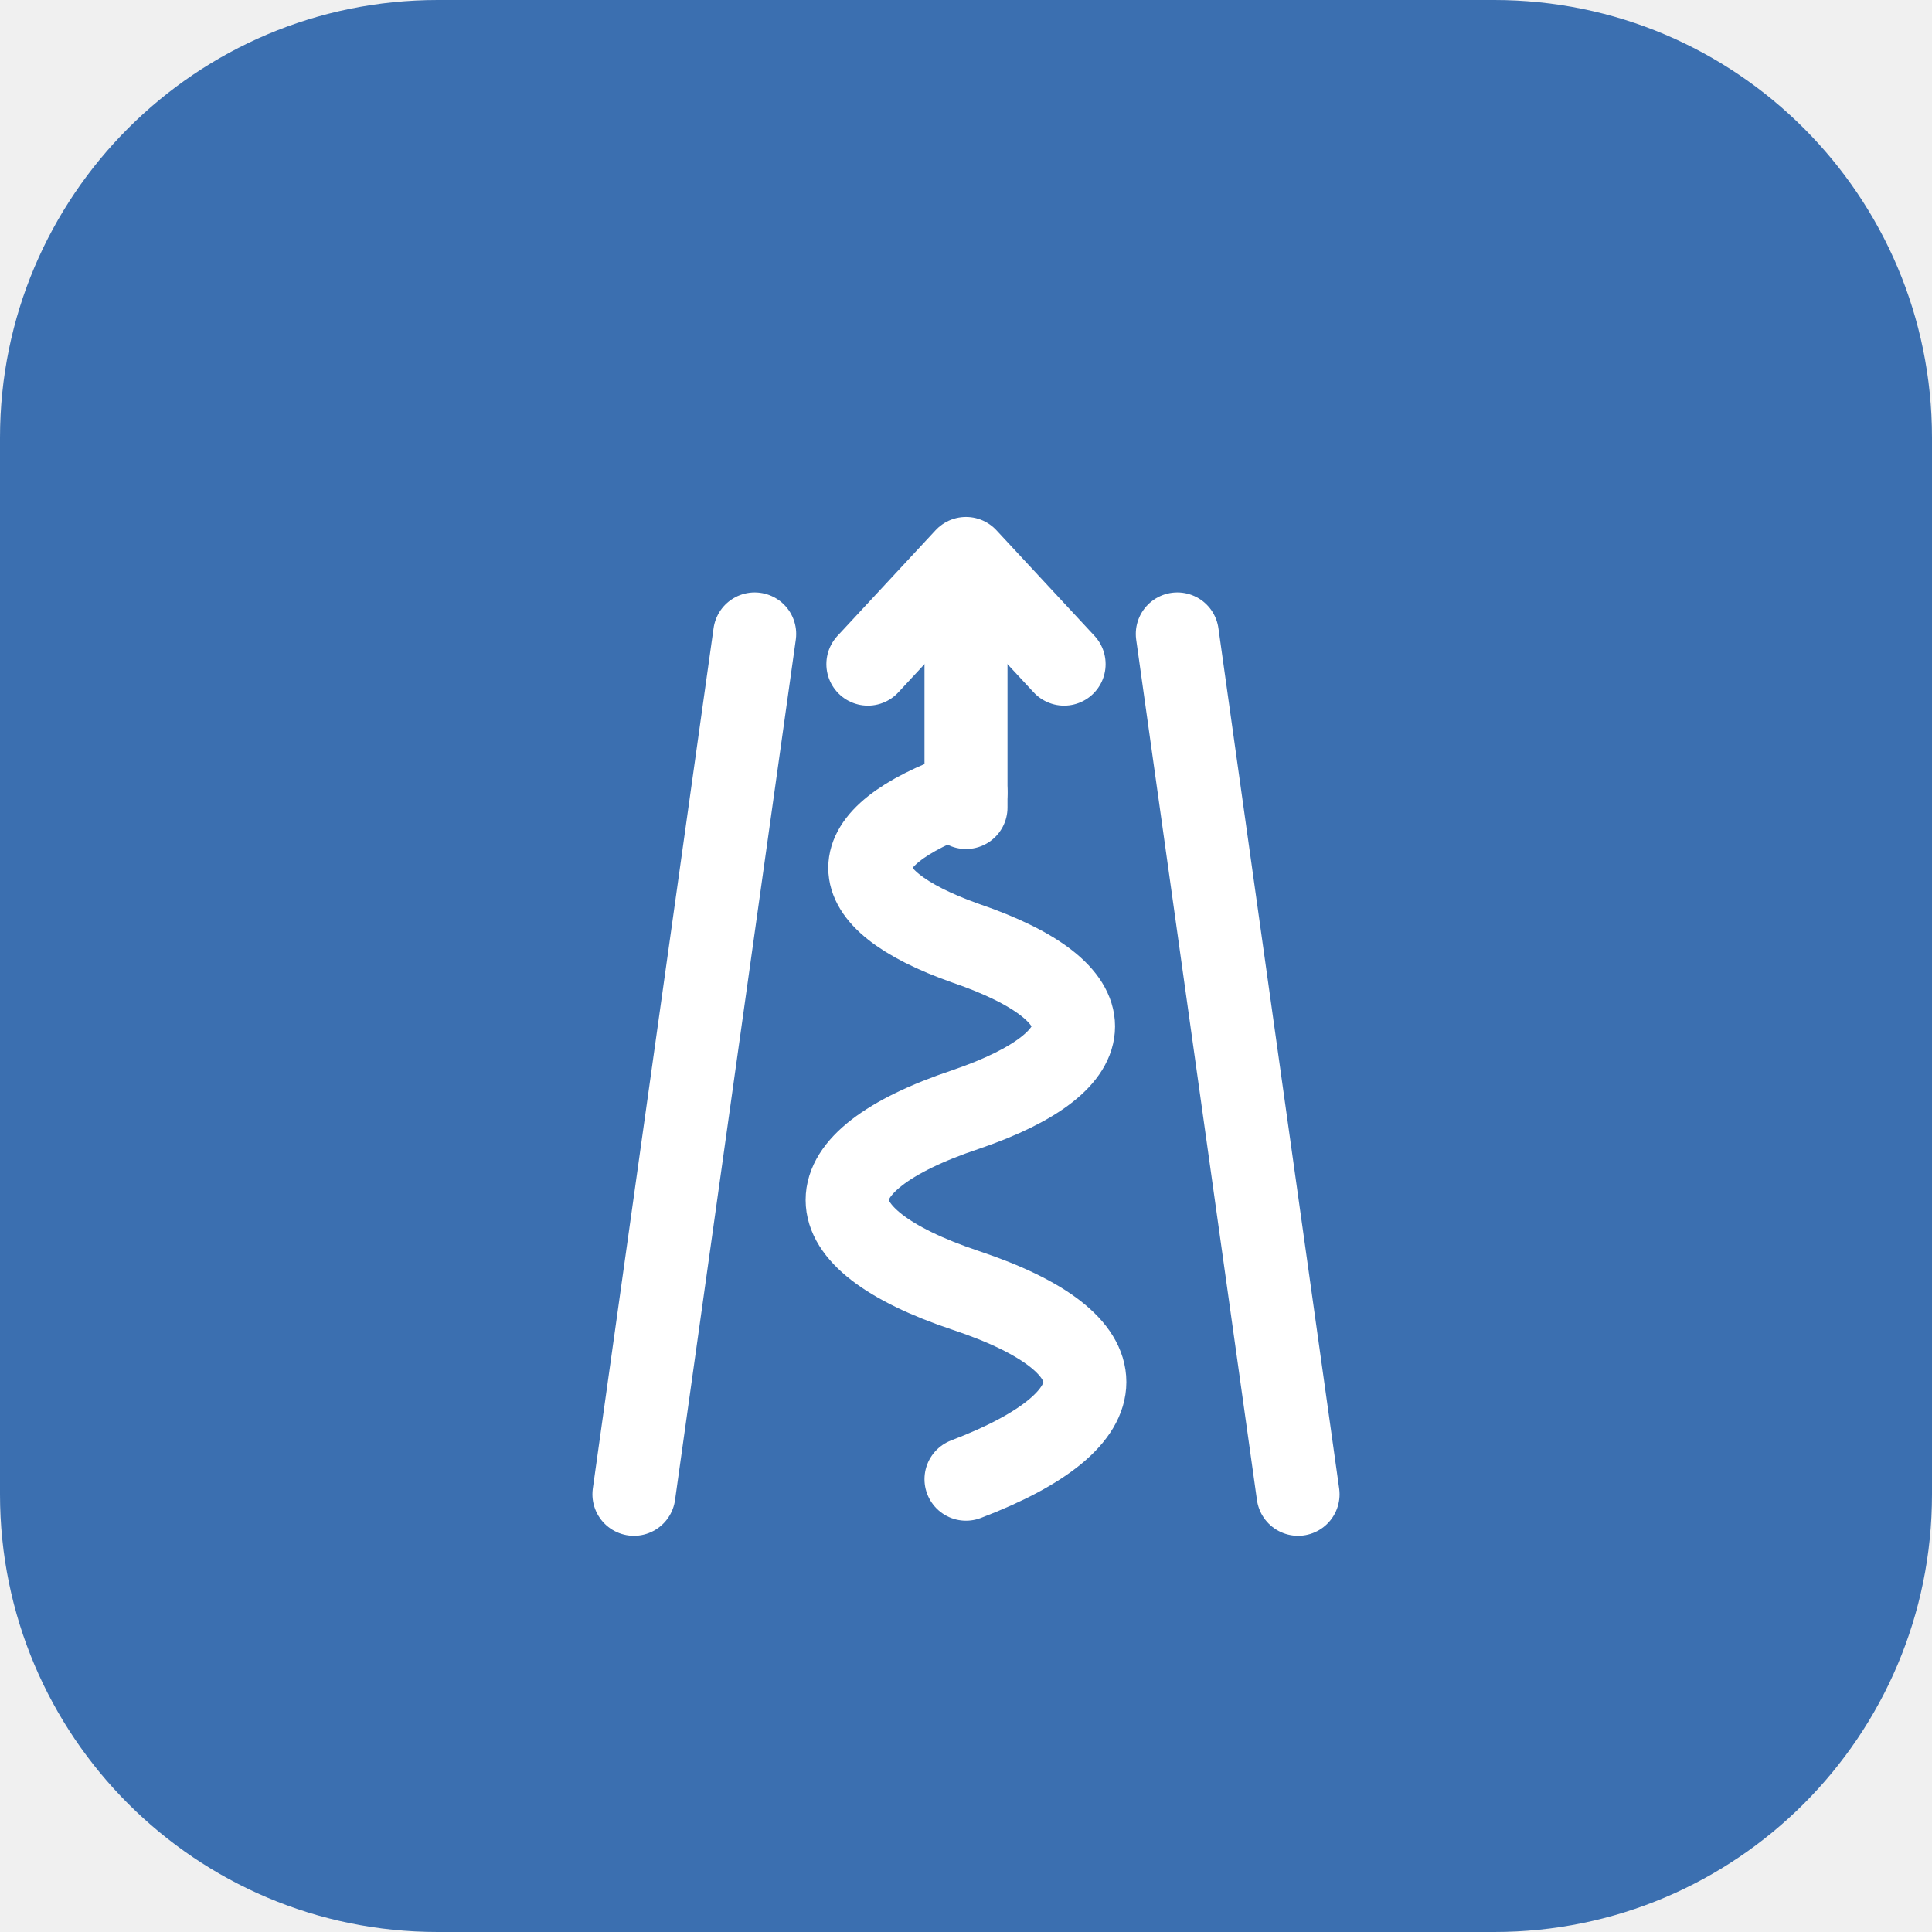
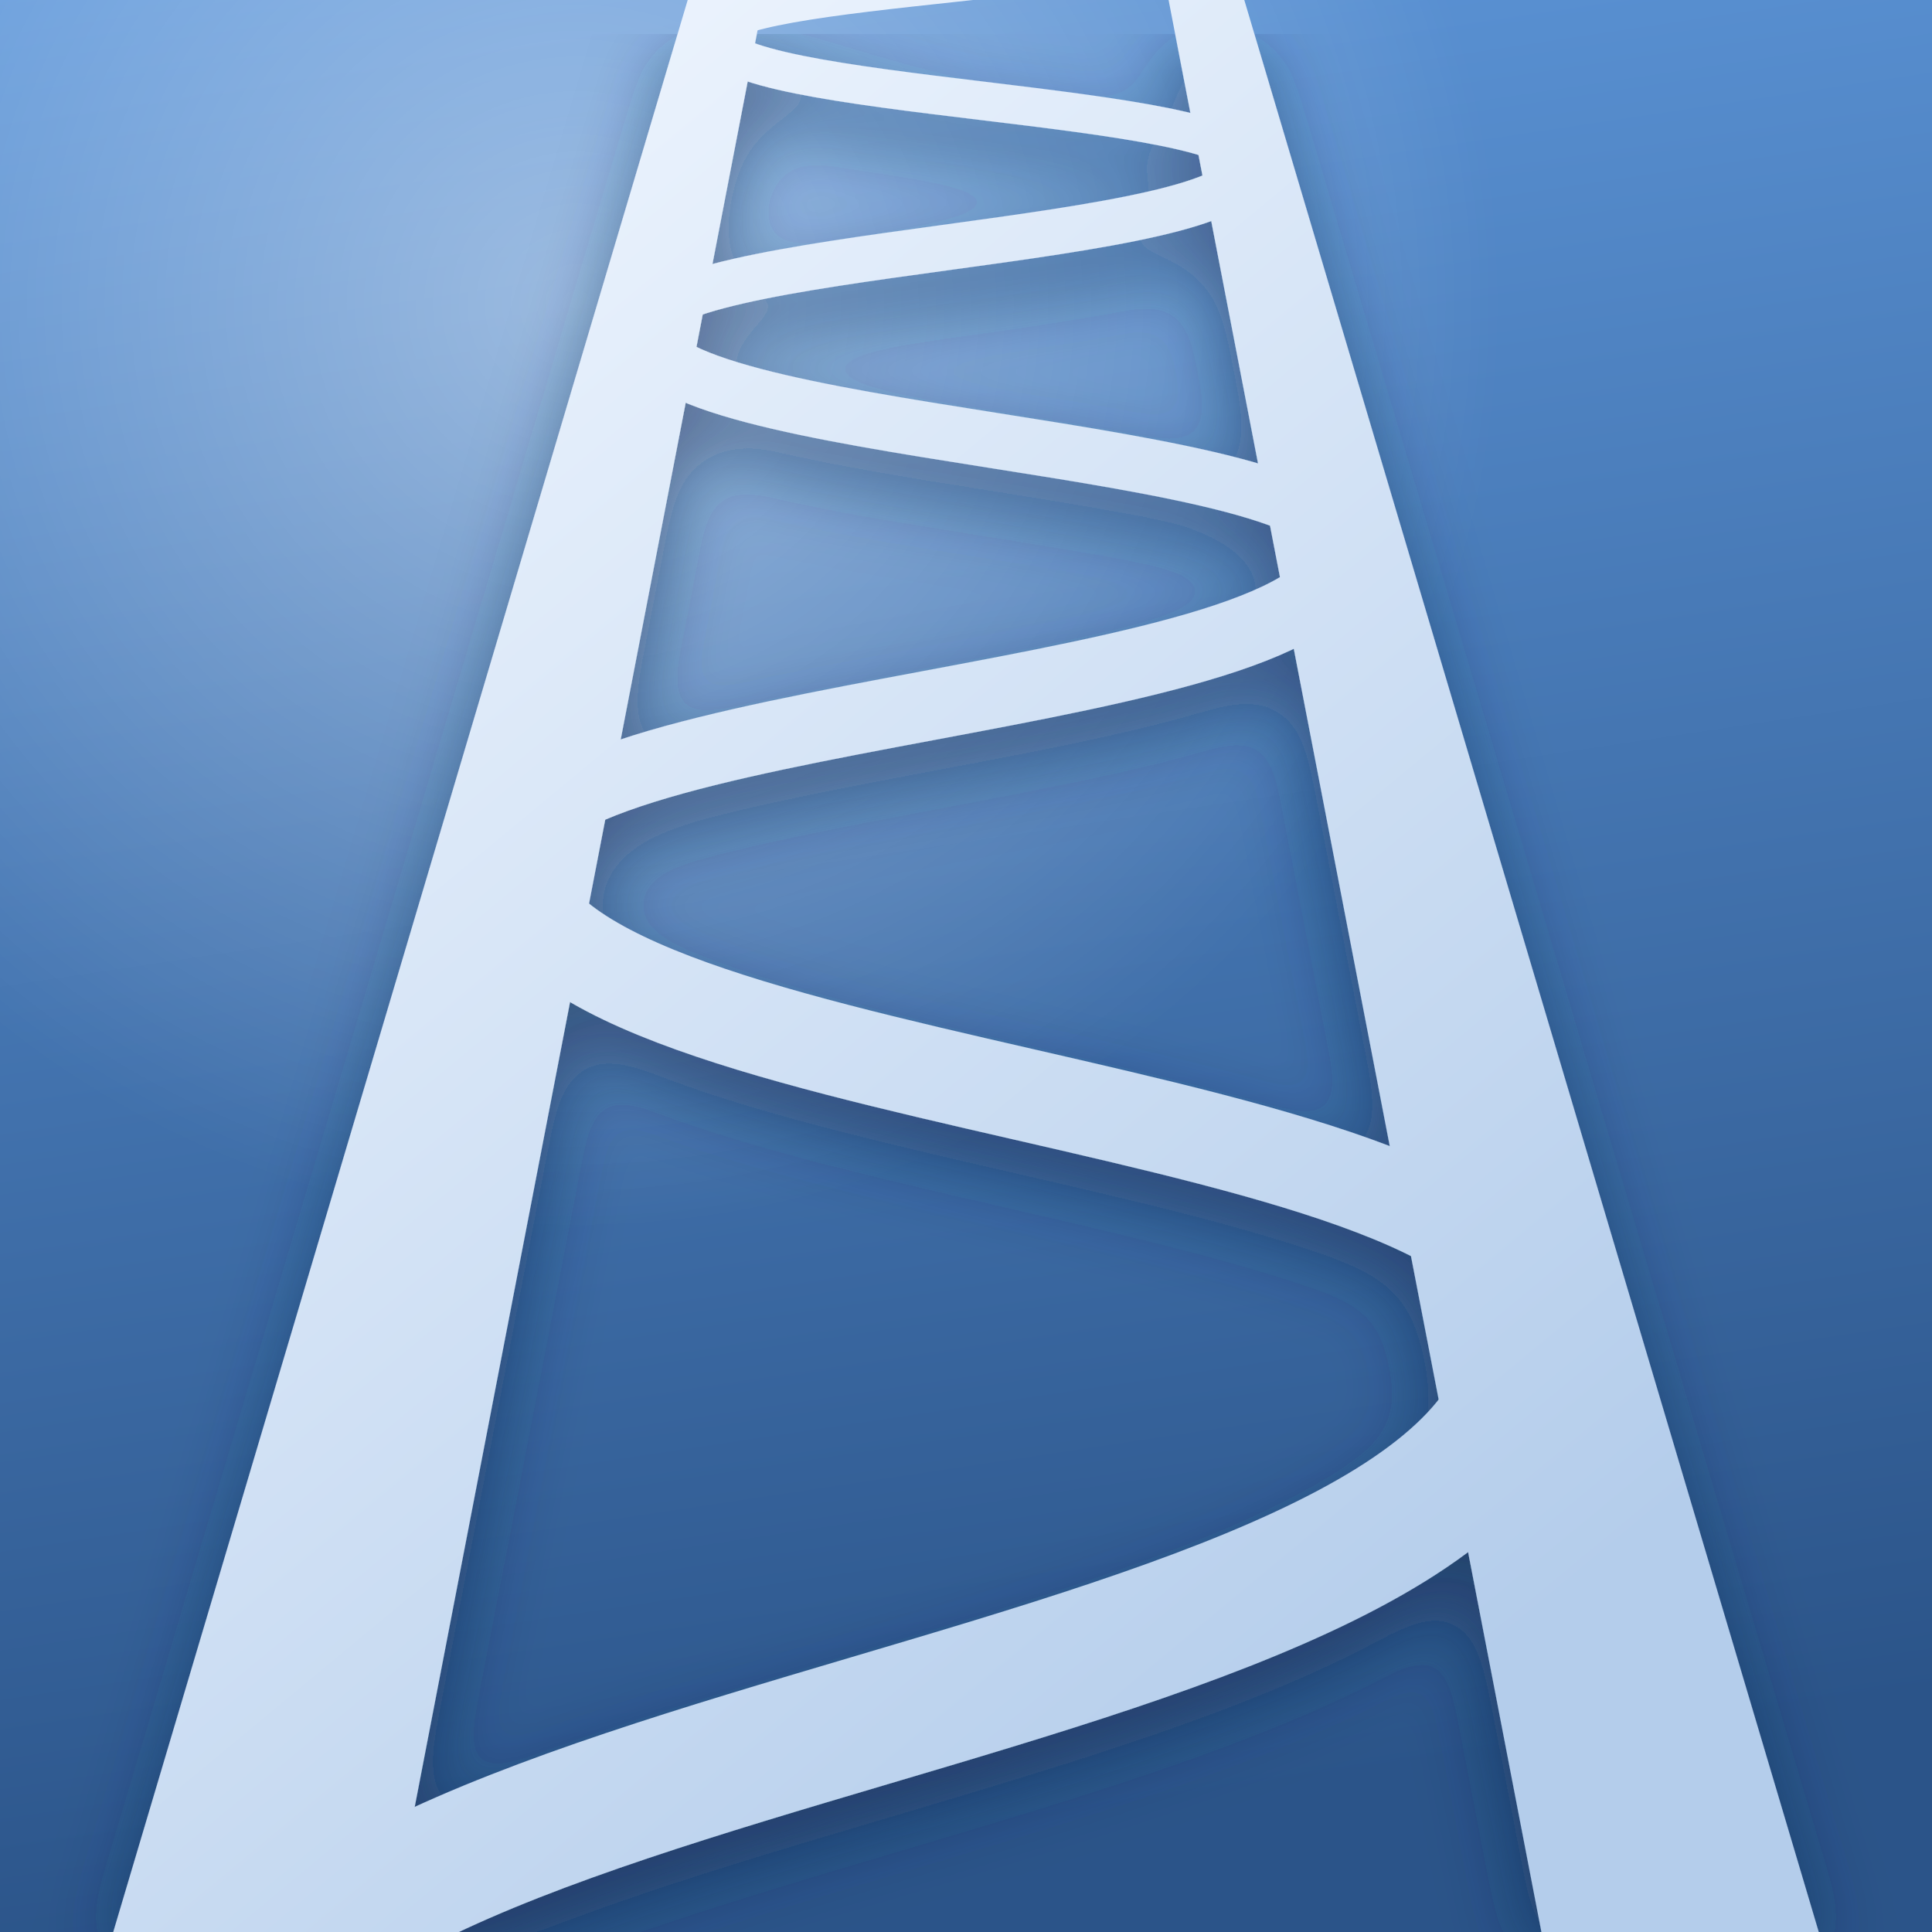
<svg xmlns="http://www.w3.org/2000/svg" width="512" height="512" viewBox="0 0 512 512">
-   <rect width="512" height="512" rx="116" fill="#3B6FB0" />
-   <g fill="none" stroke="#ffffff" stroke-width="22" stroke-linecap="round" stroke-linejoin="round">
-     <path d="M168 396 L200 168" />
-     <path d="M344 396 L312 168" />
-     <path d="M256 392              C 298 376, 298 356, 256 342              C 214 328, 214 308, 256 294              C 294 281, 294 263, 256 250              C 222 238, 222 222, 256 210" />
-     <path d="M256 214 L256 150" />
-     <path d="M230 176 L256 148 L282 176" />
+   <defs>
+     <linearGradient id="bg" x1="0" y1="0" x2="0.15" y2="1">
+       <stop offset="0" stop-color="#5e97da" />
+       <stop offset="1" stop-color="#2b5489" />
+     </linearGradient>
+     <radialGradient id="glow" cx="0.3" cy="0.16" r="0.95">
+       <stop offset="0" stop-color="#ffffff" stop-opacity="0.42" />
+       <stop offset="0.5" stop-color="#ffffff" stop-opacity="0" />
+     </radialGradient>
+     <linearGradient id="rail" gradientUnits="userSpaceOnUse" x1="20" y1="60" x2="360" y2="470">
+       <stop offset="0" stop-color="#f1f7ff" />
+       <stop offset="1" stop-color="#b4cdeb" />
+     </linearGradient>
+     <filter id="lift" x="-30%" y="-30%" width="160%" height="160%">
+       <feDropShadow dx="0" dy="9" stdDeviation="10" flood-color="#0f284a" flood-opacity="0.5" />
+     </filter>
+   </defs>
+   <rect width="512" height="512" fill="url(#bg)" />
+   <rect width="512" height="512" fill="url(#glow)" />
+   <g filter="url(#lift)" fill="url(#rail)" stroke="url(#rail)" stroke-linecap="round" stroke-linejoin="round">
+     <polygon stroke="none" points="9.2,582 90.0,582 227.4,-130 220.9,-130" />
+     <polygon stroke="none" points="422.0,582 502.8,582 291.1,-130 284.6,-130" />
+     <path fill="none" stroke-width="57.2" d="M560.5 982.4 C 560.5 771.2 55.0 771.2 55.0 560.0" />
+     <path fill="none" stroke-width="35.0" d="M55.0 560.0 C 55.0 456.0 406.0 456.0 406.0 351.9" />
+     <path fill="none" stroke-width="24.5" d="M406.0 351.9 C 406.0 290.0 136.4 290.0 136.4 228.1" />
+     <path fill="none" stroke-width="18.5" d="M136.4 228.1 C 136.4 187.0 355.5 187.0 355.5 145.9" />
+     <path fill="none" stroke-width="14.7" d="M355.5 145.9 C 355.5 116.7 170.8 116.7 170.8 87.5" />
+     <path fill="none" stroke-width="12.1" d="M170.8 87.5 C 170.8 65.6 330.4 65.6 330.4 43.7" />
+     <path fill="none" stroke-width="10.2" d="M330.4 43.7 C 330.4 26.7 189.9 26.7 189.9 9.7" />
+     <path fill="none" stroke-width="8.7" d="M189.9 9.7 C 189.9 -3.8 315.5 -3.8 315.5 -17.4" />
+     <path fill="none" stroke-width="7.6" d="M315.5 -17.4 C 315.5 -28.5 202.0 -28.5 202.0 -39.6" />
+     <path fill="none" stroke-width="6.7" d="M202.0 -39.6 C 202.0 -48.8 305.5 -48.8 305.5 -58.0" />
+     <path fill="none" stroke-width="6.0" d="M305.5 -58.0 C 305.5 -65.8 210.3 -65.8 210.3 -73.6" />
+     <path fill="none" stroke-width="5.4" d="M210.3 -73.6 C 210.3 -80.3 298.4 -80.3 298.4 -87.0" />
+     <path fill="none" stroke-width="4.9" d="M298.4 -87.0 C 298.4 -92.8 216.4 -92.8 216.4 -98.6" />
  </g>
</svg>
